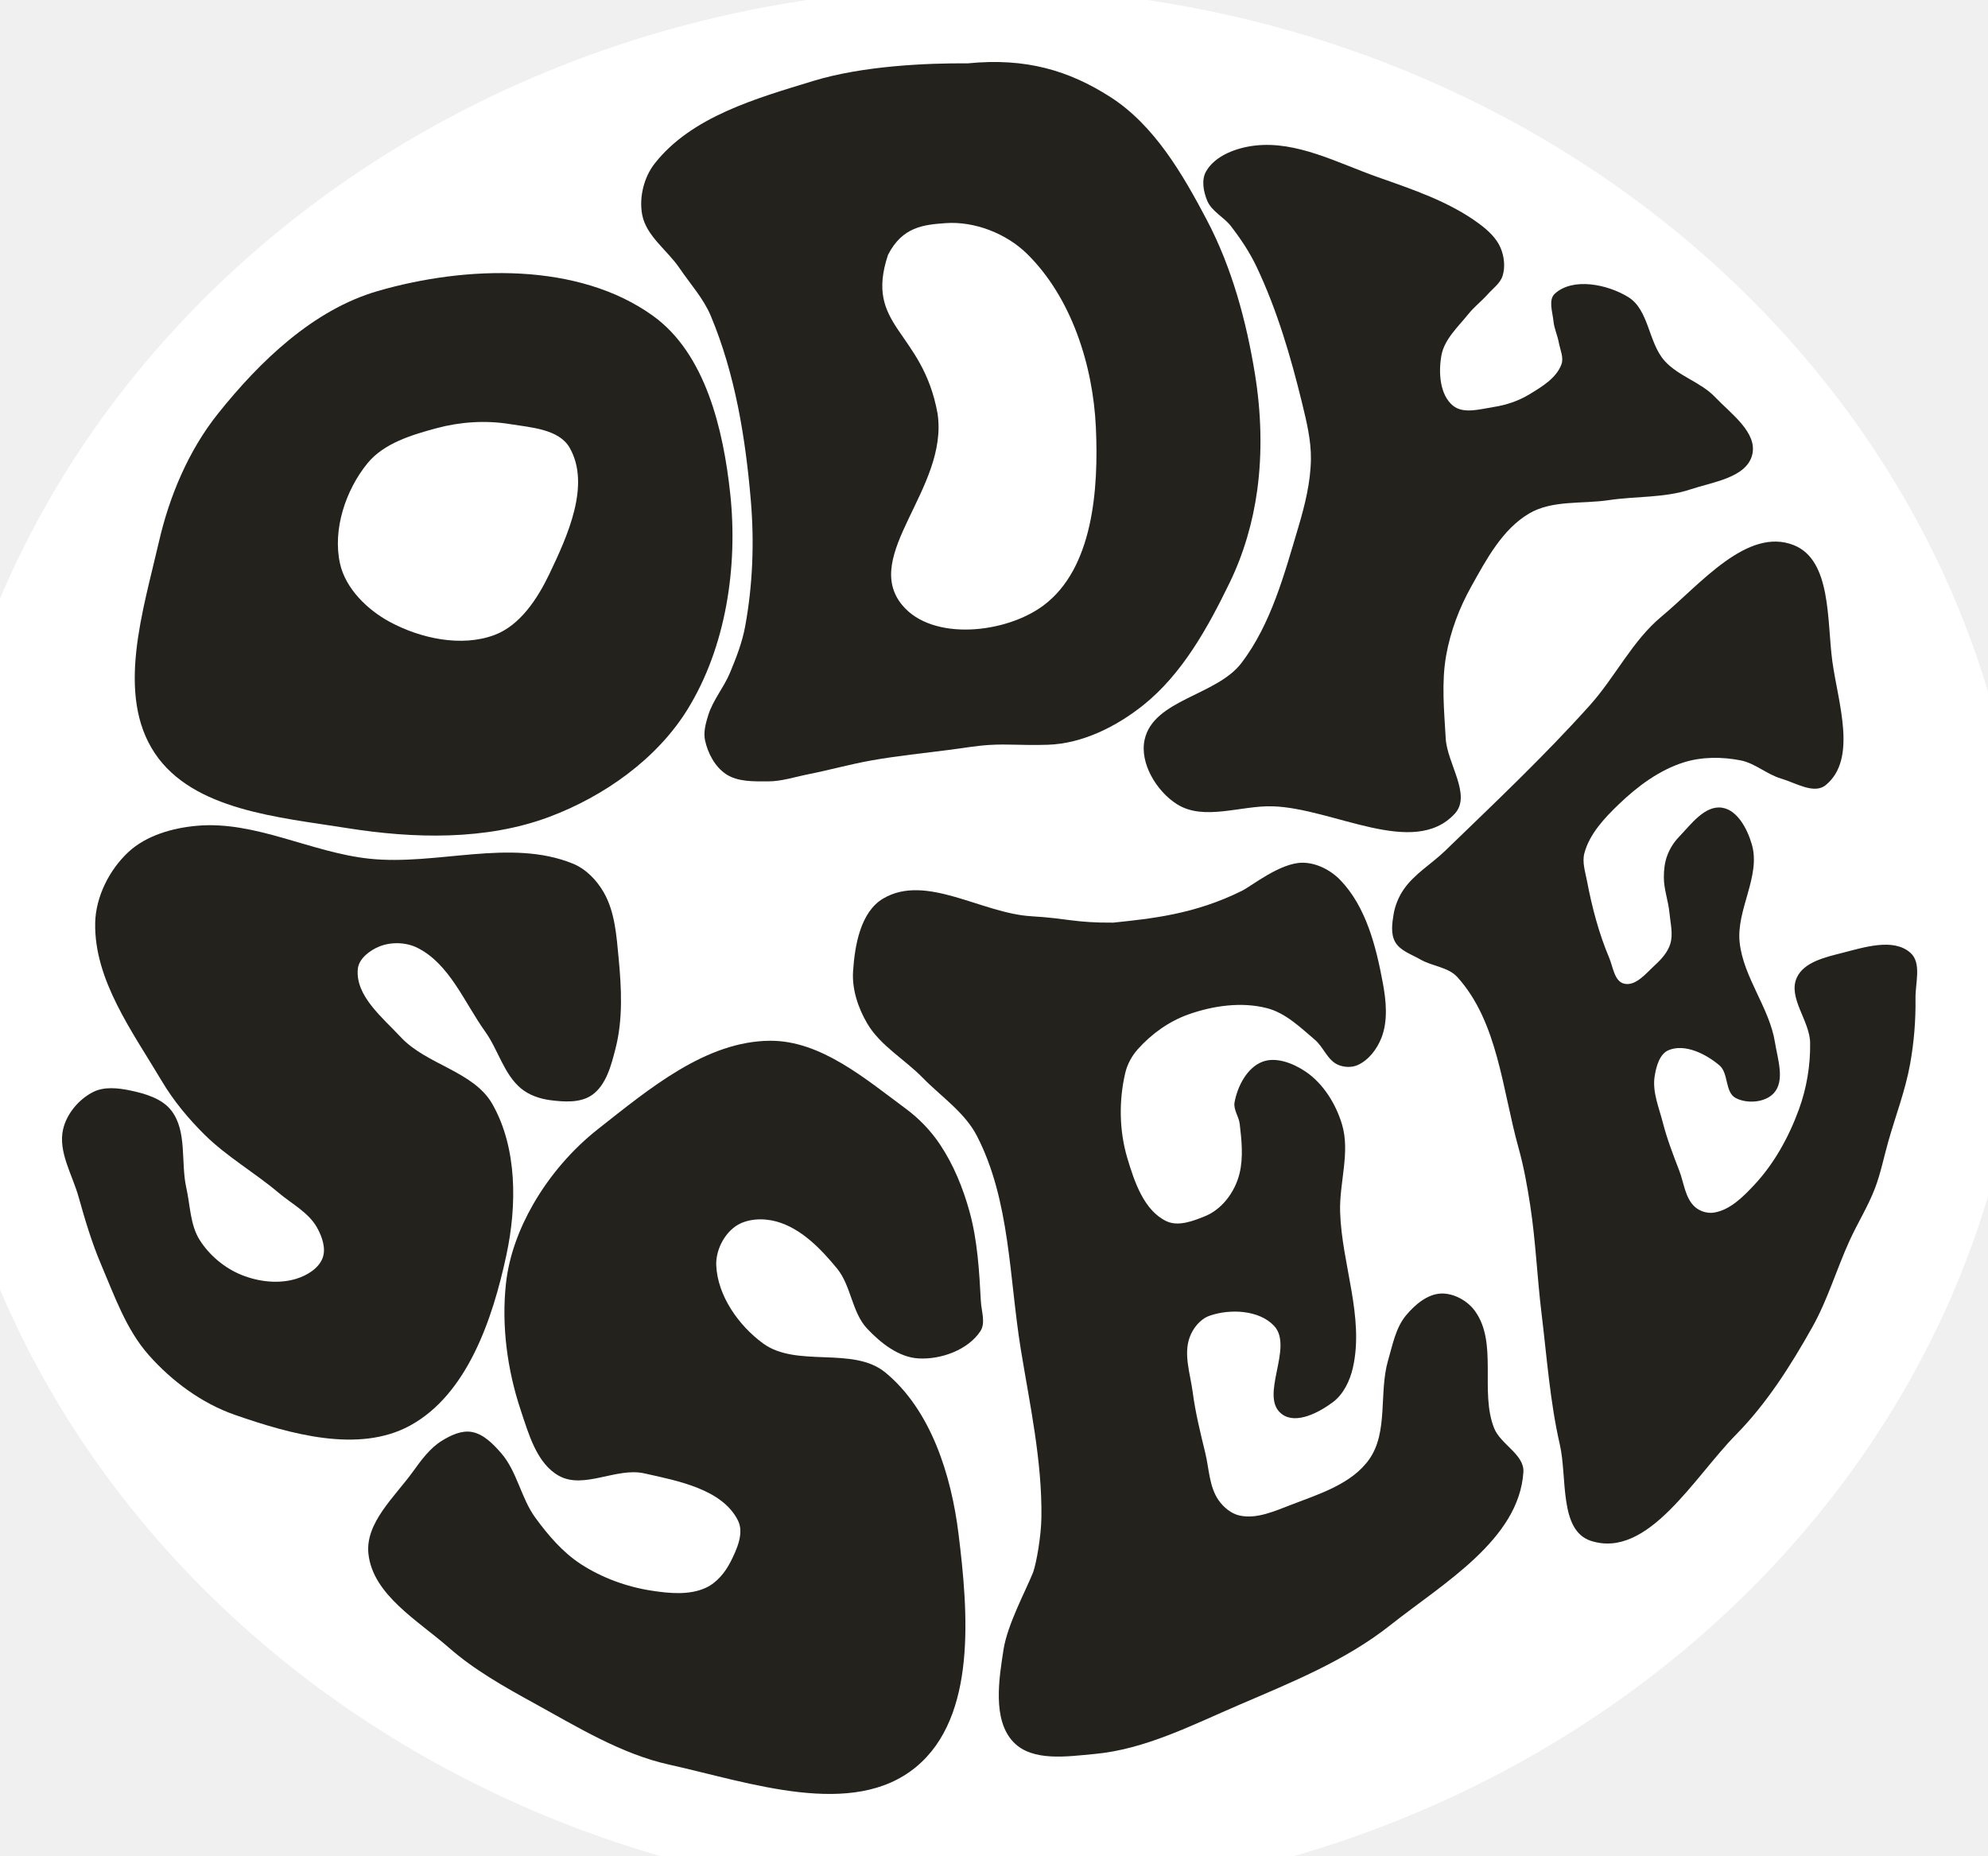
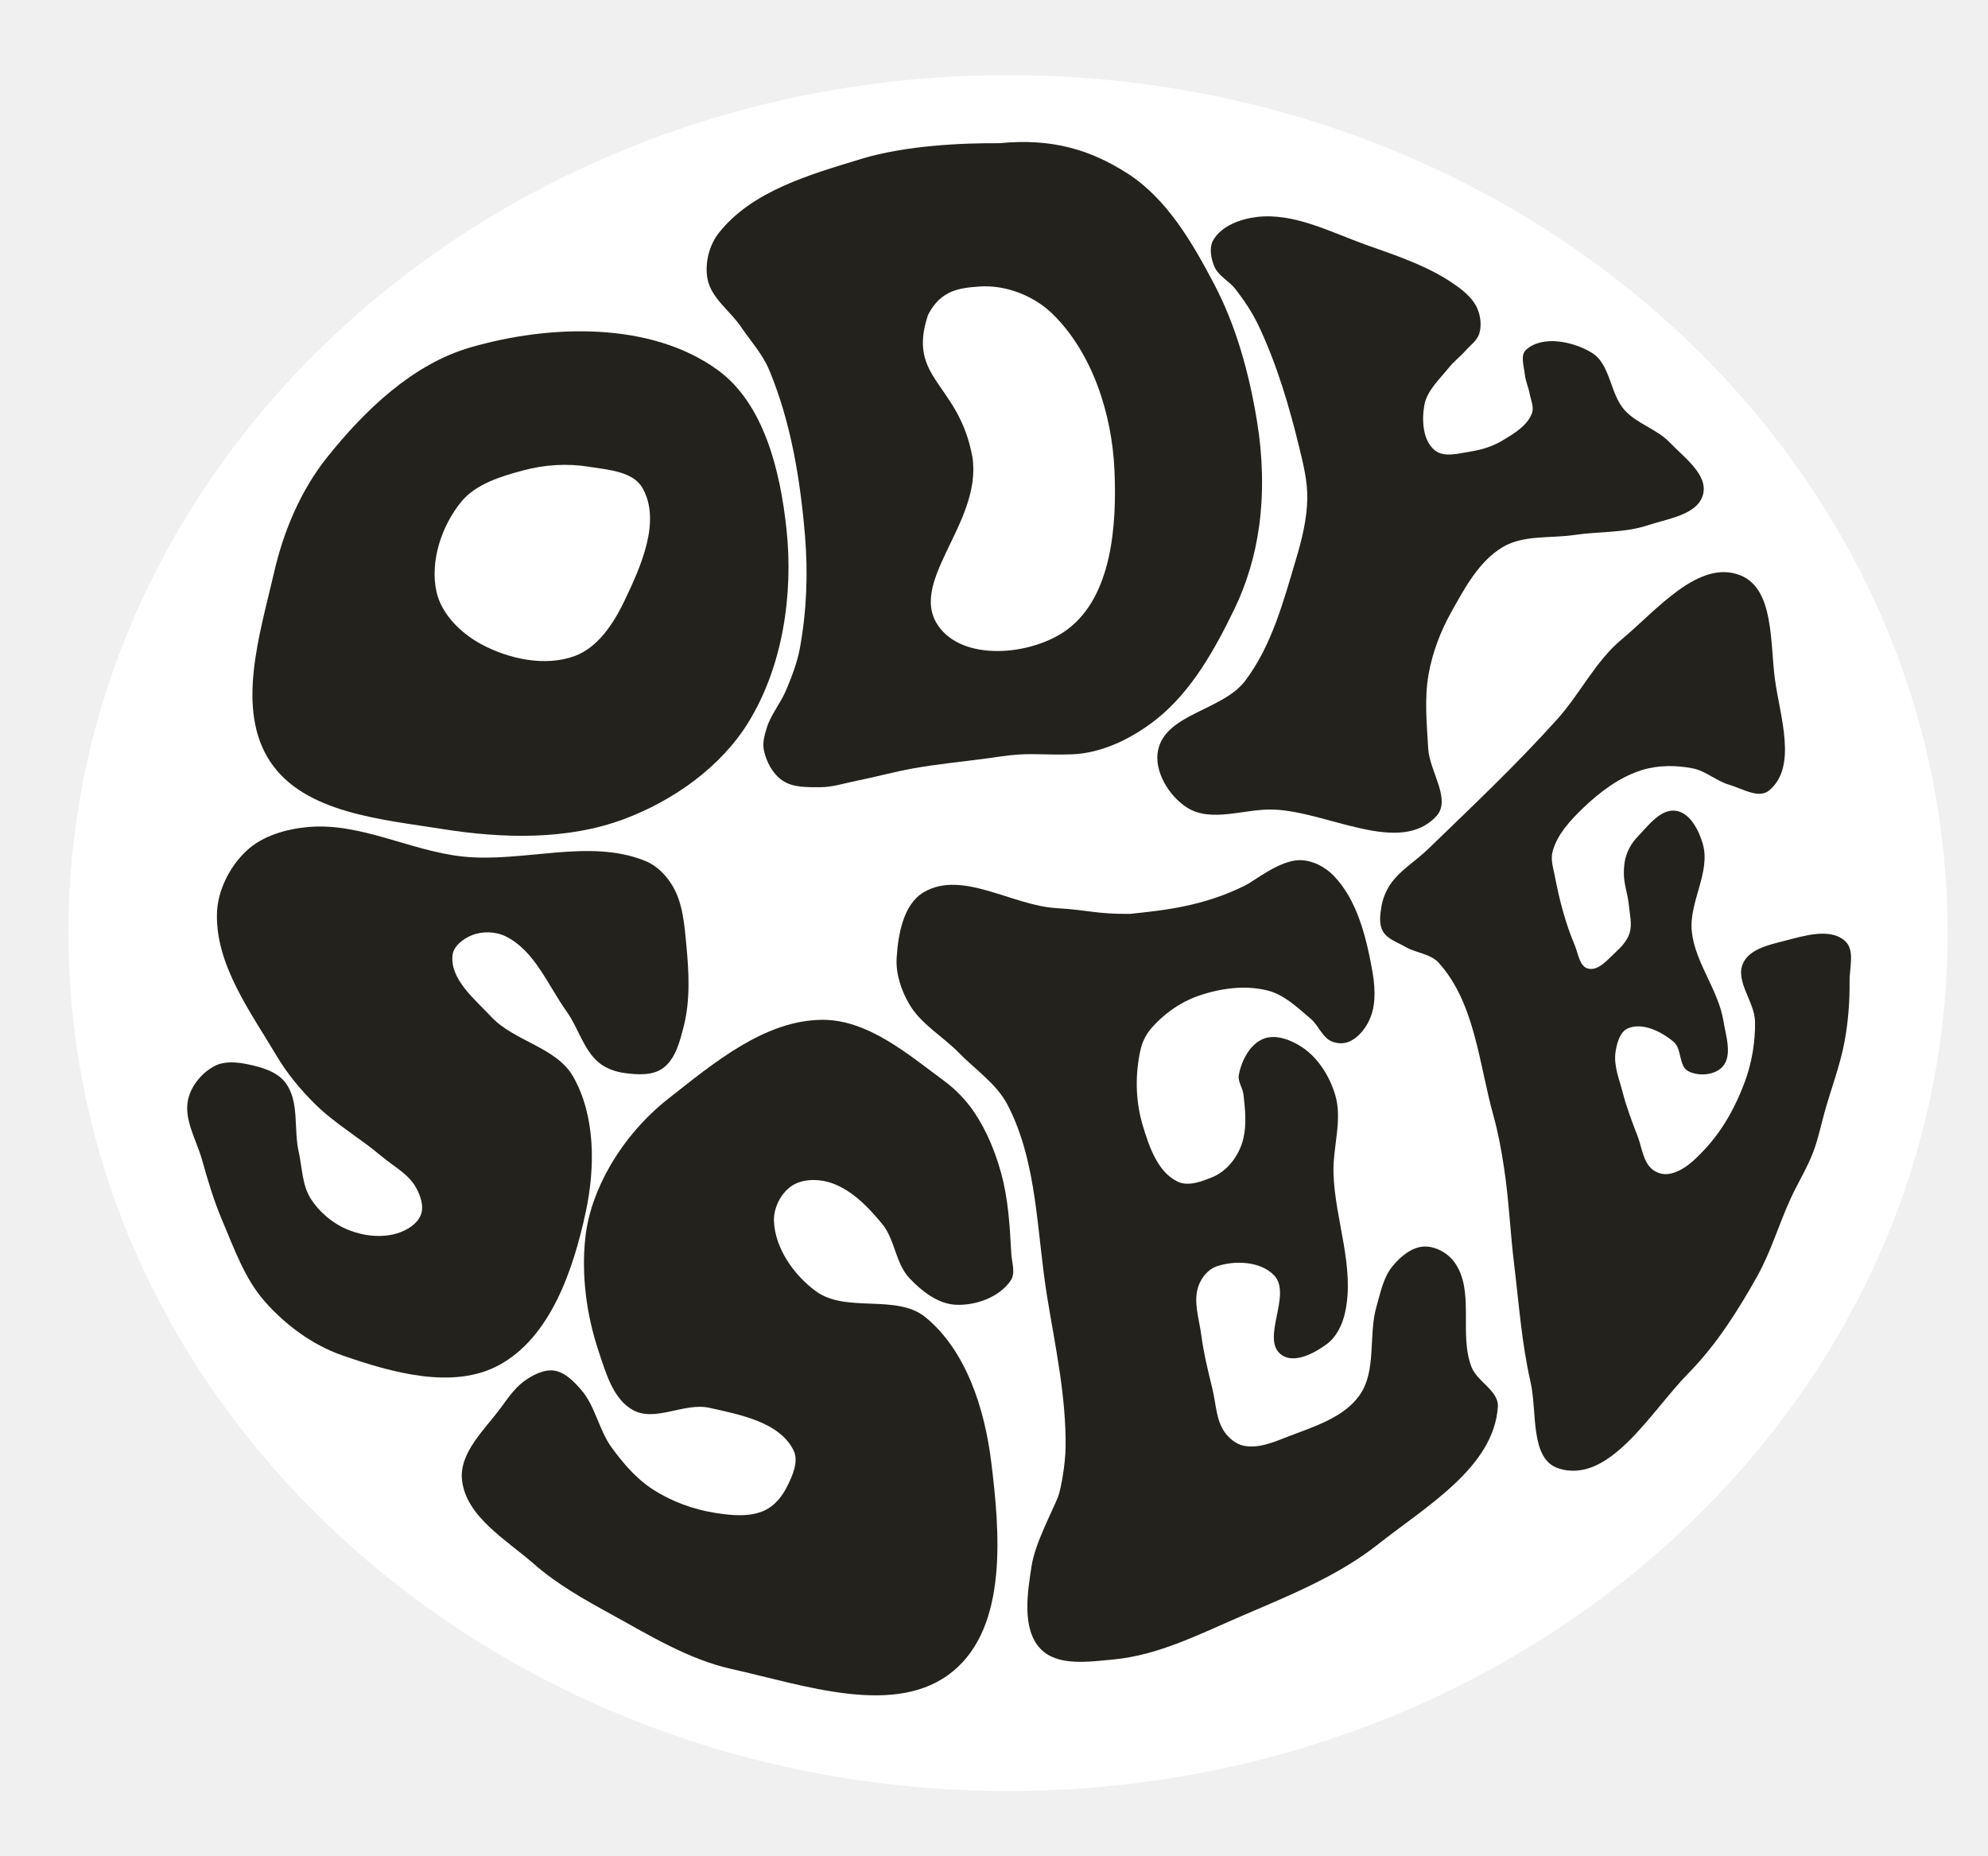
<svg xmlns="http://www.w3.org/2000/svg" width="145.437mm" height="135.777mm" viewBox="0 0 145.437 135.777" version="1.1" id="svg8">
  <defs id="defs2" />
-   <ellipse style="fill:#ffffff;stroke-width:0.586" id="path1" cx="71.491" cy="69.063" rx="76.641" ry="69.979" />
+   <ellipse style="fill:#ffffff;stroke-width:0.525" id="path1" cx="73.744" cy="68.261" rx="68.738" ry="62.762" />
  <g id="layer1" transform="translate(-70.21637,-119.0692)">
-     <g id="g4751" style="fill:#24221c;fill-opacity:1" transform="matrix(0.9331886,0,0,0.9331886,9.226972,12.4909)">
+     <g id="g4751" style="fill:#24221c;fill-opacity:1" transform="matrix(0.836957,0,0,0.836957,25.14138,29.80141)">
      <g id="flowRoot4520" style="font-style:normal;font-variant:normal;font-weight:bold;font-stretch:normal;font-size:26.667px;line-height:1.25;font-family:'Cooper Black';-inkscape-font-specification:'Cooper Black, Bold';letter-spacing:0px;word-spacing:0px;fill:#24221c;fill-opacity:1;stroke:none" transform="matrix(0.4227332,0,0,0.4076819,41.78327,23.25803)" aria-label="O">
        <path id="path4716" style="font-style:normal;font-variant:normal;font-weight:bold;font-stretch:normal;font-size:160px;font-family:'Cooper Black';-inkscape-font-specification:'Cooper Black, Bold';fill:#24221c;fill-opacity:1" d="m 176.902,283.857 c 9.698,7.272 13.003,21.82 14.279,34.16 1.449,14.018 -0.779,29.494 -7.92,41.491 -5.694,9.566 -15.533,16.75 -25.689,20.685 -11.714,4.538 -25.11,4.175 -37.459,2.134 -12.583,-2.08 -28.532,-3.395 -35.626,-14.371 -7.28,-11.266 -2.177,-27.459 0.747,-40.676 1.952,-8.824 5.516,-17.592 10.967,-24.664 7.767,-10.078 17.665,-19.967 29.615,-23.557 16.423,-4.934 37.23,-5.589 51.085,4.8 z m -40.147,21.564 c -4.639,1.296 -9.817,2.905 -12.852,6.767 -4.063,5.17 -6.489,12.795 -5.081,19.303 1.037,4.793 5.068,8.868 9.238,11.196 5.734,3.201 13.281,4.872 19.384,2.518 4.748,-1.831 7.99,-6.964 10.179,-11.7 3.421,-7.4 7.699,-17.172 3.785,-24.305 -1.979,-3.606 -7.215,-3.911 -11.165,-4.571 -4.446,-0.742 -9.14,-0.422 -13.488,0.794 z" />
      </g>
      <g id="flowRoot4520-4" style="font-style:normal;font-variant:normal;font-weight:bold;font-stretch:normal;font-size:26.667px;line-height:1.25;font-family:'Cooper Black';-inkscape-font-specification:'Cooper Black, Bold';letter-spacing:0px;word-spacing:0px;fill:#24221c;fill-opacity:1;stroke:none" transform="matrix(0.3712426,-0.05885152,0.06412258,0.4473088,69.41574,9.770184)" aria-label="D">
        <path id="path4719" style="font-style:normal;font-variant:normal;font-weight:bold;font-stretch:normal;font-size:160px;font-family:'Cooper Black';-inkscape-font-specification:'Cooper Black, Bold';fill:#24221c;fill-opacity:1" d="m 107.287,380.873 c -4.479,0.067 -8.933,0.508 -13.408,0.651 -2.846,0.091 -5.724,0.499 -8.545,0.13 -2.957,-0.387 -6.308,-0.722 -8.516,-2.422 -2.031,-1.563 -3.089,-4.047 -3.281,-6.328 -0.123,-1.463 0.651,-2.905 1.406,-4.219 1.41,-2.456 4.022,-4.3 5.708,-6.63 1.749,-2.417 3.455,-4.901 4.541,-7.579 2.773,-6.841 4.378,-14.078 4.889,-21.311 0.773,-10.934 0.519,-22.188 -2.794,-32.84 -0.995,-3.199 -3.301,-6.026 -5.031,-9.009 -1.987,-3.427 -5.952,-6.428 -6.141,-10.21 -0.153,-3.045 1.463,-6.353 4.112,-8.423 8.991,-7.029 22.907,-8.397 35.191,-9.833 10.675,-1.248 23.988,0.017 32.394,1.183 12.219,0.589 20.701,3.996 28.41,9.609 8.268,6.02 12.691,15.188 16.346,23.781 3.748,8.813 5.144,18.317 5.355,27.622 0.152,6.732 -0.753,13.56 -2.971,20.006 -1.841,5.351 -4.683,10.534 -8.446,15.116 -5.828,7.096 -12.467,14.326 -21.43,18.608 -6.198,2.961 -13.756,4.953 -20.906,4.201 -5.601,-0.59 -8.052,-1.24 -12.118,-1.559 -2.7,-0.212 -5.416,-0.17 -8.125,-0.234 -5.547,-0.132 -11.097,-0.395 -16.641,-0.312 z m 23.933,-57.649 c 0.096,13.142 -20.05,22.212 -12.945,31.899 5.148,7.018 20.538,7.663 29.156,3.855 11.328,-5.005 14.829,-18.433 16.07,-29.103 1.247,-10.724 -1.209,-22.912 -9.076,-31.588 -3.669,-4.046 -9.866,-7.041 -15.901,-7.474 -4.559,-0.327 -9.039,-0.562 -12.832,3.864 -7.106,11.699 4.876,13.809 5.528,28.546 z" />
      </g>
      <g id="flowRoot4520-78" style="font-style:normal;font-variant:normal;font-weight:bold;font-stretch:normal;font-size:26.667px;line-height:1.25;font-family:'Cooper Black';-inkscape-font-specification:'Cooper Black, Bold';letter-spacing:0px;word-spacing:0px;fill:#24221c;fill-opacity:1;stroke:none" transform="matrix(0.4399693,0.06859411,-0.06437617,0.412915,88.48461,80.72982)" aria-label="S">
        <path id="path4728" style="font-style:normal;font-variant:normal;font-weight:bold;font-stretch:normal;font-size:160px;font-family:'Cooper Black';-inkscape-font-specification:'Cooper Black, Bold';fill:#24221c;fill-opacity:1" d="m 122.467,258.331 c 8.8,-1.503 17.565,4.292 25.463,8.693 2.563,1.429 4.931,3.355 6.889,5.624 2.902,3.365 5.169,7.384 6.938,11.548 2.194,5.165 3.321,10.797 4.423,16.344 0.364,1.832 1.455,3.867 0.717,5.567 -1.662,3.832 -6.074,6.402 -10.017,6.818 -3.466,0.366 -6.989,-1.757 -9.738,-4.036 -3.122,-2.588 -3.935,-7.49 -6.888,-10.294 -3.353,-3.184 -7.333,-6.391 -11.794,-6.941 -2.419,-0.298 -5.287,0.299 -7.031,2.109 -1.82,1.889 -2.752,5.104 -2.255,7.759 1.045,5.576 5.508,10.492 10.247,13.107 6.558,3.618 15.73,-2.14 22.085,1.869 8.919,5.626 14.222,17.075 17.068,27.695 3.825,14.274 8.205,33.409 -1.034,44.519 -9.607,11.552 -28.542,7.688 -42.998,6.711 -8.699,-0.588 -16.992,-4.326 -25.188,-7.489 -5.616,-2.168 -11.296,-4.427 -16.339,-7.837 -6.122,-4.139 -14.658,-7.604 -16.525,-15.069 -1.413,-5.648 3.034,-11.31 5.519,-16.522 1.122,-2.352 2.305,-4.823 4.185,-6.541 1.38,-1.26 3.104,-2.519 4.922,-2.5 2.127,0.023 4.072,1.593 5.703,3.047 3.301,2.942 4.689,7.775 7.734,11.016 2.69,2.862 5.674,5.603 9.141,7.266 4.051,1.943 8.605,2.898 13.047,2.891 3.194,-0.005 6.716,-0.223 9.375,-2.109 1.755,-1.245 2.943,-3.41 3.594,-5.547 0.756,-2.483 1.591,-5.701 0.172,-7.828 -3.572,-5.357 -11.455,-5.628 -17.609,-6.048 -4.992,-0.341 -10.06,4.765 -14.755,2.925 -4.187,-1.642 -6.388,-6.85 -8.435,-11.074 -3.423,-7.067 -5.64,-15.042 -5.997,-22.985 -0.236,-5.249 0.816,-10.616 2.583,-15.522 2.101,-5.831 5.308,-11.33 9.305,-15.899 7.721,-8.827 16.312,-19.356 27.494,-21.266 z" />
      </g>
      <g id="flowRoot4520-2" style="font-style:normal;font-variant:normal;font-weight:bold;font-stretch:normal;font-size:26.667px;line-height:1.25;font-family:'Cooper Black';-inkscape-font-specification:'Cooper Black, Bold';letter-spacing:0px;word-spacing:0px;fill:#24221c;fill-opacity:1;stroke:none" transform="matrix(0.3877722,0.1270324,-0.1229858,0.3754199,84.13214,62.70058)" aria-label="S">
        <path id="path4725" style="font-style:normal;font-variant:normal;font-weight:bold;font-stretch:normal;font-size:160px;font-family:'Cooper Black';-inkscape-font-specification:'Cooper Black, Bold';fill:#24221c;fill-opacity:1" d="m 114.315,277.829 c 12.77,-2.81 24.484,-12.597 37.509,-11.654 2.682,0.194 5.323,1.635 7.323,3.49 3.223,2.988 4.946,7.411 6.679,11.511 2.304,5.453 4.442,11.201 4.827,17.137 0.225,3.465 0.51,7.518 -1.499,10.302 -1.619,2.244 -4.694,3.052 -7.356,3.568 -1.981,0.384 -4.162,0.35 -6.034,-0.423 -3.984,-1.644 -6.448,-5.866 -9.907,-8.488 -5.567,-4.221 -10.565,-10.584 -17.398,-11.619 -2.415,-0.366 -5.169,0.48 -7.031,2.109 -1.515,1.326 -3.003,3.543 -2.578,5.547 1.107,5.222 7.419,7.656 11.953,10.234 6.357,3.615 15.334,1.911 20.703,6.953 7.174,6.738 10.556,17.604 11.578,27.563 1.325,12.911 1.21,28.752 -7.424,38.188 -7.709,8.425 -21.362,8.967 -32.583,8.759 -6.72,-0.125 -13.52,-2.455 -19.318,-5.965 -5.635,-3.411 -9.764,-9.013 -14.069,-14.086 -3.018,-3.557 -5.639,-7.465 -8.186,-11.396 -2.473,-3.818 -6.477,-7.237 -6.873,-11.813 -0.273,-3.151 1.093,-6.64 3.262,-8.873 1.666,-1.716 4.268,-2.296 6.607,-2.567 2.938,-0.34 6.347,-0.476 8.788,1.248 4.163,2.942 4.773,9.185 7.355,13.661 1.76,3.051 2.894,6.722 5.544,8.986 2.694,2.302 6.257,3.767 9.746,4.008 3.491,0.241 7.322,-0.554 10.183,-2.635 1.761,-1.28 3.491,-3.325 3.594,-5.547 0.094,-2.039 -1.364,-4.002 -2.812,-5.391 -2.446,-2.345 -6.047,-2.925 -9.141,-4.219 -5.6,-2.342 -11.632,-3.606 -17.031,-6.406 -3.899,-2.021 -7.653,-4.456 -10.938,-7.422 -8.28,-7.476 -18.422,-14.863 -21.64,-25.725 -1.466,-4.948 -0.601,-10.88 1.822,-15.409 2.276,-4.255 6.63,-7.284 10.956,-9.2 10.313,-4.568 22.415,-2.012 33.39,-4.428 z" />
      </g>
      <g id="flowRoot4520-50" style="font-style:normal;font-variant:normal;font-weight:bold;font-stretch:normal;font-size:26.667px;line-height:1.25;font-family:'Cooper Black';-inkscape-font-specification:'Cooper Black, Bold';letter-spacing:0px;word-spacing:0px;fill:#24221c;fill-opacity:1;stroke:none" transform="matrix(0.3518793,0.1288567,-0.1367479,0.4042933,173.3976,4.249275)" aria-label="Y">
        <path id="path4722" style="font-style:normal;font-variant:normal;font-weight:bold;font-stretch:normal;font-size:160px;font-family:'Cooper Black';-inkscape-font-specification:'Cooper Black, Bold';fill:#24221c;fill-opacity:1" d="m 105.725,272.591 c 7.828,-0.073 15.908,-0.306 23.359,1.641 2.141,0.559 4.368,1.366 5.859,2.812 1.293,1.254 2.222,2.976 2.266,4.688 0.037,1.456 -1.071,2.785 -1.719,4.141 -0.749,1.568 -1.843,3.012 -2.5,4.609 -1.185,2.88 -3.091,5.894 -2.568,8.885 0.541,3.096 2.298,6.861 5.648,7.901 2.665,0.827 5.656,-1.14 8.183,-2.35 2.331,-1.116 4.506,-2.61 6.196,-4.412 1.974,-2.105 4.283,-4.518 4.358,-7.213 0.037,-1.343 -1.23,-2.435 -1.974,-3.591 -0.75,-1.166 -1.868,-2.139 -2.5,-3.359 -0.789,-1.523 -2.499,-3.348 -1.562,-4.844 2.492,-3.978 9.765,-4.926 14.756,-4.042 5.006,0.887 7.042,6.614 11.519,8.719 3.774,1.774 8.585,1.368 12.413,3.053 4.236,1.864 10.84,3.431 11.232,7.61 0.404,4.318 -5.996,7.181 -9.943,9.883 -4.582,3.136 -10.35,4.591 -15.455,7.007 -5.017,2.374 -11.23,3.521 -14.909,7.355 -4.243,4.421 -5.382,10.634 -6.566,16.274 -0.926,4.409 -1.104,8.996 -0.351,13.393 0.859,5.017 3.311,9.703 5.478,14.379 1.978,4.268 9.004,8.142 6.845,12.434 -5.18,10.296 -24.417,6.714 -36.574,10.218 -6.397,1.844 -12.641,6.931 -19.137,5.687 -4.894,-0.937 -10.193,-4.715 -10.734,-9.098 -0.927,-7.507 11.337,-12.128 14.07,-19.369 3.257,-8.63 2.532,-18.043 2.153,-27.053 -0.177,-4.207 -0.585,-8.49 -2.062,-12.467 -1.21,-3.26 -3.362,-6.191 -5.469,-9.062 -5.381,-7.334 -11.215,-14.514 -18.203,-20.703 -2.331,-2.064 -5.022,-3.819 -7.812,-5.391 -2.019,-1.137 -4.807,-1.325 -6.406,-2.891 -1.352,-1.324 -2.589,-3.226 -2.188,-5 0.749,-3.312 4.434,-5.978 7.891,-7.5 7.969,-3.508 17.58,-2.261 26.406,-2.344 z" />
      </g>
      <g id="flowRoot4520-78-6" style="font-style:normal;font-variant:normal;font-weight:bold;font-stretch:normal;font-size:26.667px;line-height:1.25;font-family:'Cooper Black';-inkscape-font-specification:'Cooper Black, Bold';letter-spacing:0px;word-spacing:0px;fill:#24221c;fill-opacity:1;stroke:none" transform="matrix(0.3617755,-0.1171313,0.08518572,0.5036318,85.7026,64.25579)" aria-label="E">
        <path id="path4731" style="font-style:normal;font-variant:normal;font-weight:bold;font-stretch:normal;font-size:160px;font-family:'Cooper Black';-inkscape-font-specification:'Cooper Black, Bold';fill:#24221c;fill-opacity:1" d="m 104.57,266.128 c 7.386,2.045 8.711,3.064 16.616,4.859 7.953,1.222 16.97,2.673 27.605,1.446 2.198,-0.272 8.793,-2.298 13.34,-1.249 2.858,0.659 5.554,2.436 7.188,4.375 4.353,5.166 5.031,11.488 5.156,17.188 0.062,2.819 -0.227,5.845 -2.188,8.047 -1.294,1.454 -3.415,2.7 -5.859,2.891 -1.337,0.104 -2.919,-0.324 -4.062,-1.016 -1.946,-1.176 -2.32,-3.278 -3.828,-4.766 -2.562,-2.527 -5.108,-5.365 -8.75,-6.953 -4.996,-2.179 -10.958,-2.94 -16.345,-2.826 -4.205,0.088 -8.285,1.111 -11.616,2.719 -1.452,0.701 -2.673,1.712 -3.395,2.897 -2.295,3.763 -3.256,8.251 -2.539,12.65 0.627,3.844 1.612,8.568 5.848,11.202 2.244,1.395 5.536,1.254 8.203,1.094 1.749,-0.105 3.408,-0.611 4.766,-1.328 1.604,-0.847 2.921,-2.03 3.745,-3.38 1.328,-2.175 1.547,-4.761 1.72,-7.255 0.078,-1.124 -0.836,-2.419 -0.309,-3.428 1.164,-2.225 3.743,-4.487 7.067,-4.647 3.018,-0.145 6.335,1.69 8.571,3.497 3.234,2.614 5.117,6.224 5.669,9.545 0.752,4.523 -2.598,8.474 -3.429,12.818 -1.484,7.753 1.335,16.629 -2.77,23.579 -1.052,1.781 -2.843,3.489 -5.315,4.158 -3.222,0.872 -8.286,1.556 -10.841,-0.612 -4.358,-3.697 4.813,-9.308 1.389,-13.467 -2.515,-3.054 -8.447,-4.647 -12.919,-4.561 -2.019,0.039 -3.846,1.055 -4.844,2.266 -1.849,2.243 -1.11,5.424 -1.25,8.203 -0.158,3.143 0.162,6.344 0.469,9.531 0.245,2.547 -0.373,5.213 1.094,7.656 0.778,1.296 2.136,2.605 3.828,3.281 3.368,1.347 7.308,1.003 10.859,0.859 6.161,-0.249 13.216,-0.172 17.656,-2.969 4.959,-3.124 4.288,-9.42 7.356,-13.739 1.467,-2.065 2.691,-4.434 5.243,-5.763 2.171,-1.131 5.087,-2.114 7.921,-1.547 2.622,0.525 5.181,2.302 6.362,4.171 3.686,5.833 -1.82,12.084 -0.121,18.212 0.757,2.732 5.339,5.36 4.494,7.904 -3.241,9.76 -20.34,12.578 -32.701,16.243 -10.437,3.095 -22.37,3.717 -33.94,4.539 -10.25,0.728 -20.725,2.056 -31.243,0.331 -5.67,-0.93 -13.029,-1.799 -16.24,-5.603 -3.66,-4.336 -0.735,-10.155 1.158,-14.174 1.736,-3.585 6.737,-7.717 8.779,-9.993 1.036,-1.278 2.897,-4.966 3.589,-7.673 2.116,-8.27 1.547,-17.087 1.609,-25.72 0.08,-11.167 3.013,-22.536 -1.604,-33.68 -1.682,-4.062 -5.984,-7.498 -9.133,-11.186 -3.062,-3.586 -7.572,-6.726 -9.485,-10.633 -1.332,-2.719 -1.967,-5.757 -1.112,-8.348 1.257,-3.806 3.625,-8.465 8.766,-9.342 9.679,-1.651 19.685,6.903 29.772,9.695 z" />
      </g>
      <g id="flowRoot4520-78-8" style="font-style:normal;font-variant:normal;font-weight:bold;font-stretch:normal;font-size:26.667px;line-height:1.25;font-family:'Cooper Black';-inkscape-font-specification:'Cooper Black, Bold';letter-spacing:0px;word-spacing:0px;fill:#24221c;fill-opacity:1;stroke:none" transform="matrix(0.2826383,-0.2324733,0.1210293,0.4063608,119.8141,90.56337)" aria-label="E">
        <path id="path4734" style="font-style:normal;font-variant:normal;font-weight:bold;font-stretch:normal;font-size:160px;font-family:'Cooper Black';-inkscape-font-specification:'Cooper Black, Bold';fill:#24221c;fill-opacity:1" d="m 90.725,274.232 c 14.114,-1.11 28.355,-2.036 41.916,-4.109 7.534,-1.152 13.727,-4.58 21.856,-4.617 10.702,-0.05 25.034,-3.002 34.18,5.788 7.441,7.152 2.366,15.935 0.9,22.884 -1.49,7.063 -0.822,18.4 -9.7,18.379 -3.225,-0.007 -6.574,-4.213 -9.511,-6.707 -2.886,-2.45 -4.763,-5.681 -7.805,-7.971 -3.896,-2.932 -8.373,-5.503 -12.772,-6.929 -5.993,-1.942 -11.937,-2.193 -17.266,-1.797 -4.13,0.307 -8.514,0.863 -10.938,3.203 -1.121,1.082 -1.032,2.983 -1.25,4.609 -0.631,4.702 -0.839,9.627 -0.156,14.766 0.253,1.9 -0.399,4.253 1.562,5.859 2.41,1.974 5.667,1.225 8.203,1.094 1.804,-0.094 3.653,-0.373 4.766,-1.328 1.336,-1.146 1.403,-3.202 1.875,-4.922 0.542,-1.974 0.314,-4.324 1.094,-6.172 0.483,-1.146 1.159,-2.223 2.188,-2.969 1.021,-0.741 2.347,-1.235 3.828,-1.406 3.52,-0.408 7.9,-1.642 11.569,0.946 3.345,2.36 4.26,6.633 4.217,9.553 -0.09,6.038 -7.833,8.07 -9.215,13.575 -1.489,5.932 2.306,13.882 1.234,20.006 -0.512,2.924 -0.26,7.202 -3.61,7.705 -2.554,0.384 -6.733,-1.741 -8.855,-4.129 -2,-2.25 0.113,-4.716 -1.433,-7.109 -2.254,-3.488 -6.226,-7.801 -10.312,-8.828 -2.282,-0.573 -3.851,0.954 -4.844,2.266 -1.575,2.08 -1.114,5.358 -1.25,8.203 -0.148,3.076 0.157,6.31 0.469,9.531 0.244,2.521 -0.526,5.033 1.094,7.656 0.803,1.301 2.316,2.611 3.828,3.281 3.768,1.669 7.577,1.287 10.859,0.859 5.859,-0.763 10.884,-3.031 14.937,-6.004 3.128,-2.294 5.512,-5.362 6.924,-8.901 1.393,-3.489 -2.042,-9.888 1.389,-11.809 2.642,-1.479 7.702,0.498 11.677,1.957 5.301,1.946 12.478,4.185 15.259,8.71 1.855,3.019 -0.932,5.288 -1.894,7.675 -1.391,3.449 -3.262,6.647 -5.567,9.506 -2.819,3.495 -6.677,6.173 -10.028,9.249 -2.013,1.848 -3.767,3.926 -6.052,5.53 -2.72,1.909 -6.113,3.142 -9.057,4.831 -4.838,2.775 -8.859,6.414 -14.137,8.708 -7.331,3.187 -15.169,6.002 -24.107,6.92 -12.204,1.253 -27.887,8.097 -39.365,-2.029 -6.454,-5.694 -1.044,-12.818 -0.545,-18.868 0.654,-7.924 2.909,-15.181 4.624,-22.652 1.41,-6.142 3.504,-11.963 4.656,-18.223 0.62,-3.368 1.131,-6.799 1.209,-10.382 0.244,-11.092 3.762,-22.13 -2.286,-34.244 -1.371,-2.747 -4.908,-4.897 -7.089,-7.474 -1.631,-1.927 -3.935,-3.915 -4.453,-5.938 -0.464,-1.811 0.549,-3.242 1.484,-4.453 0.915,-1.184 2.283,-2.081 3.906,-2.578 3.417,-1.046 7.902,-0.397 11.797,-0.703 z" />
      </g>
    </g>
  </g>
</svg>
